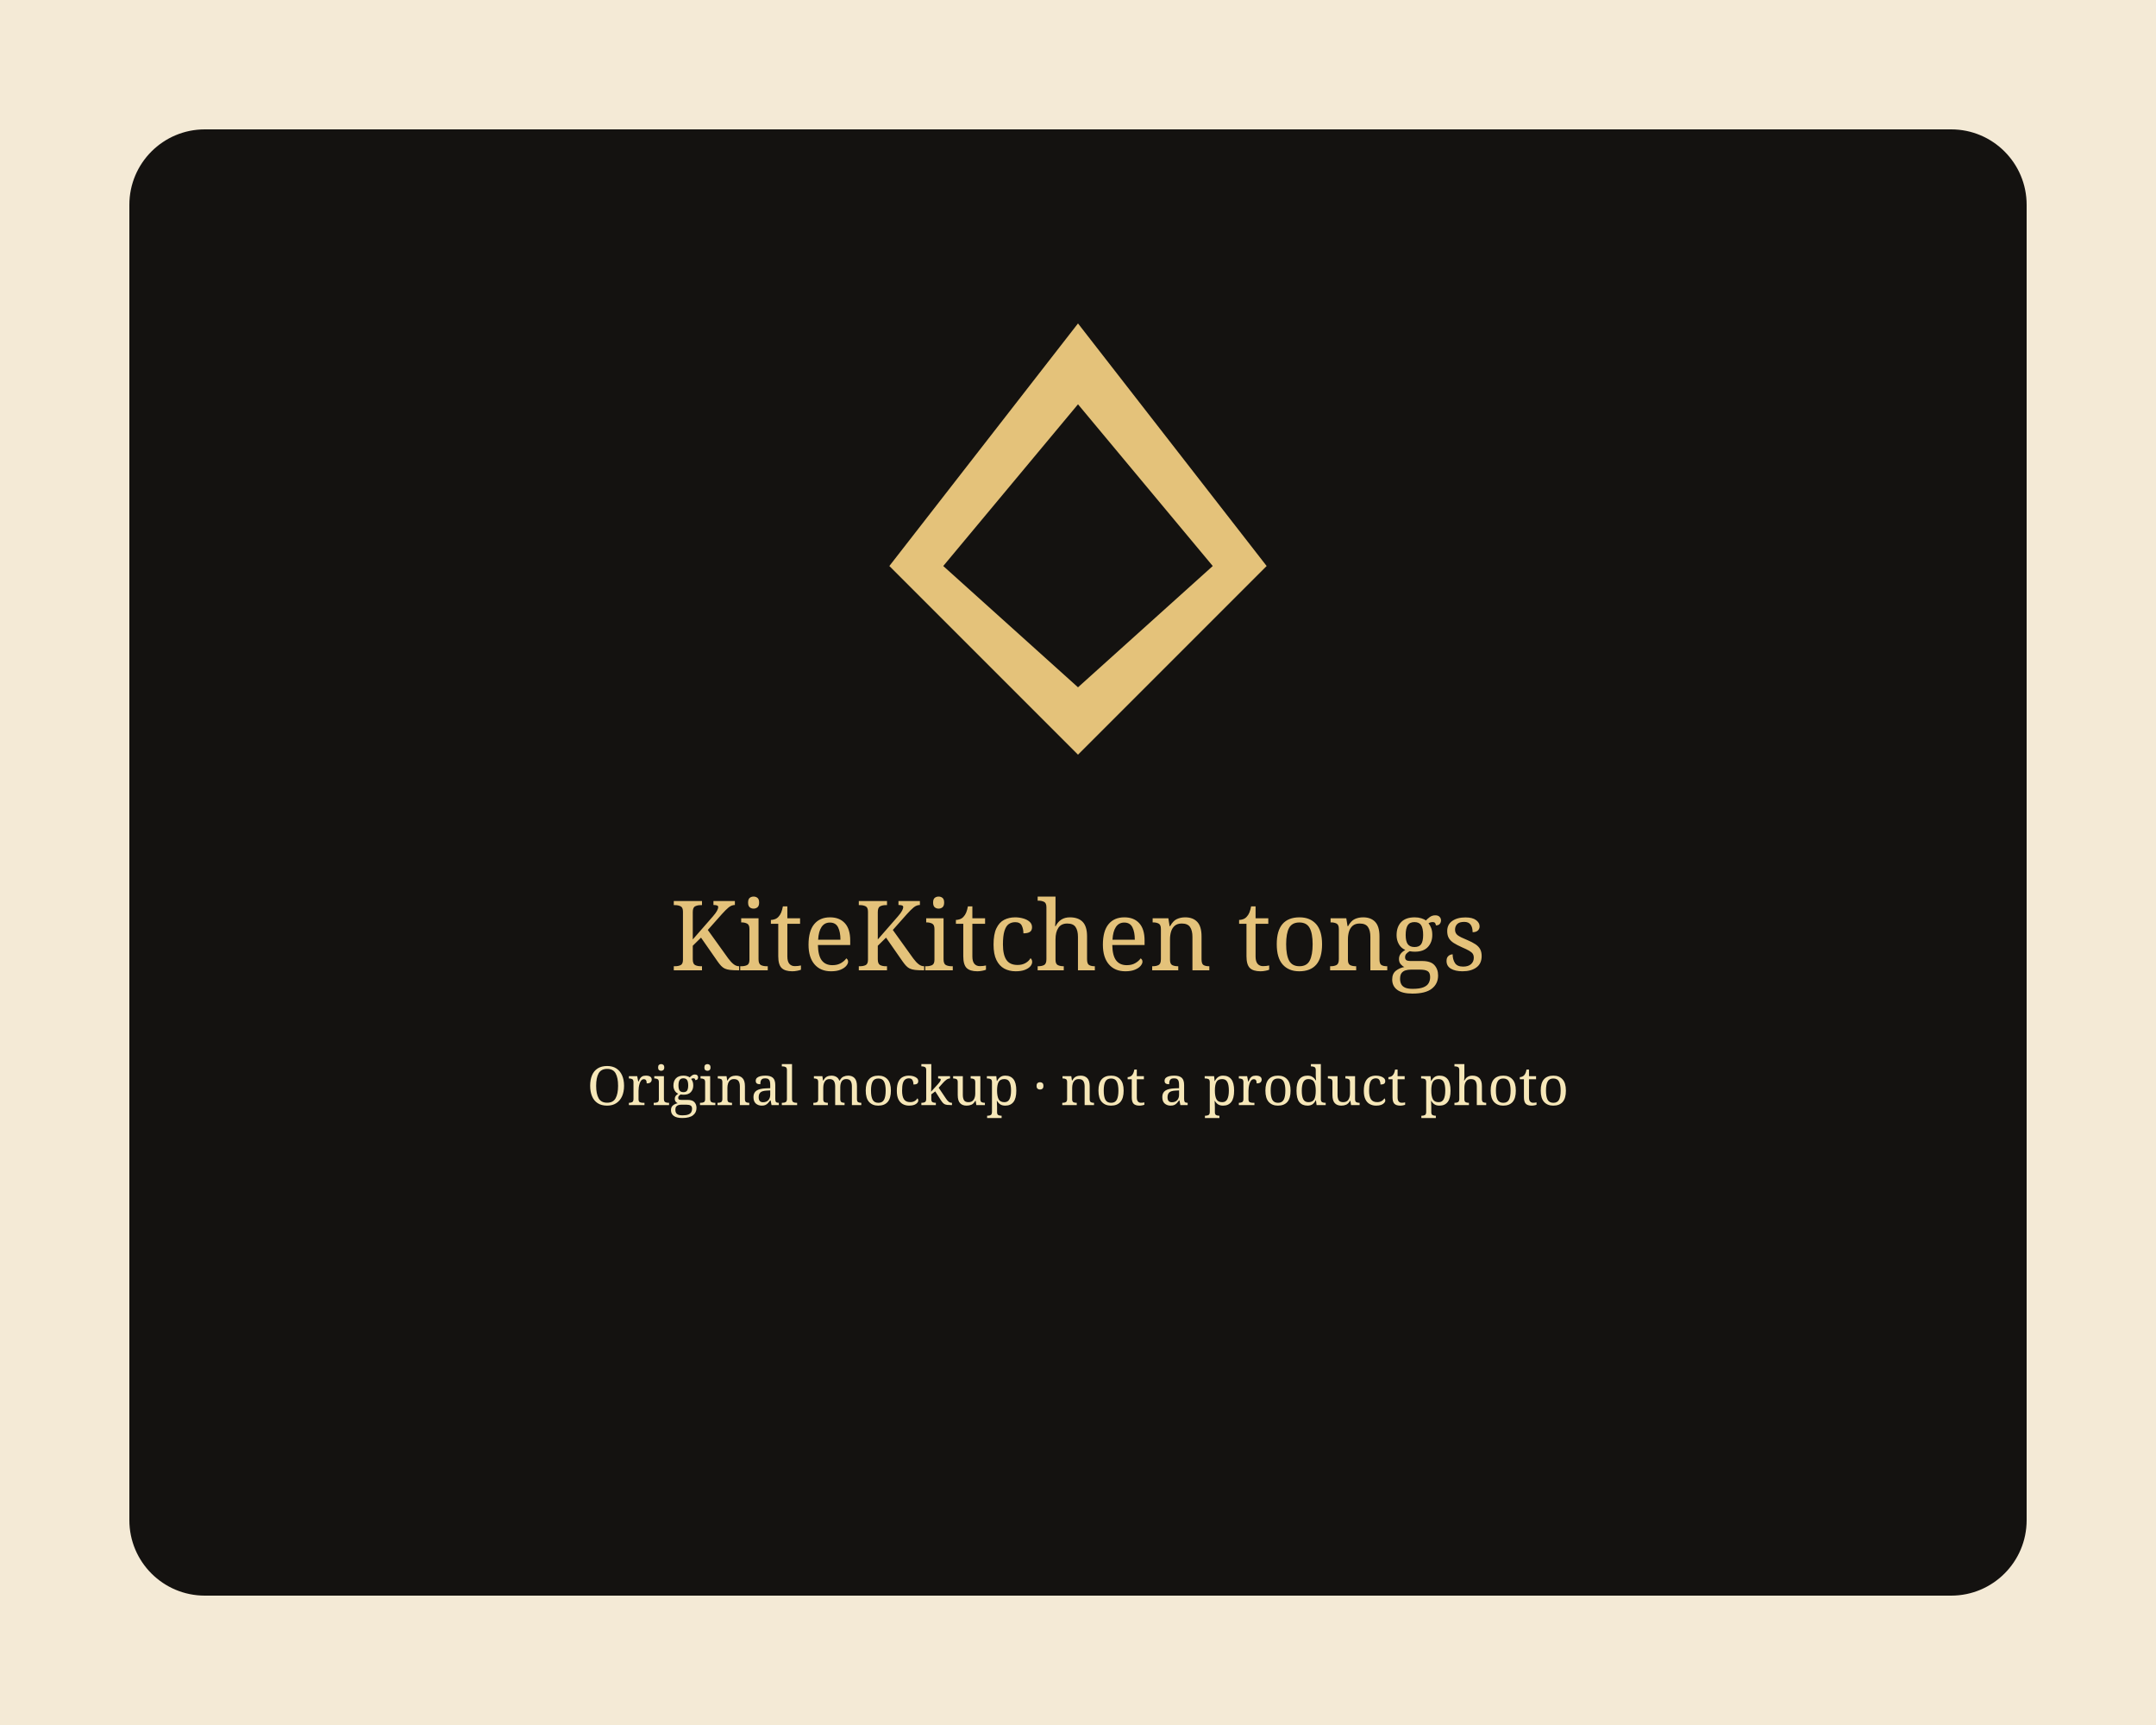
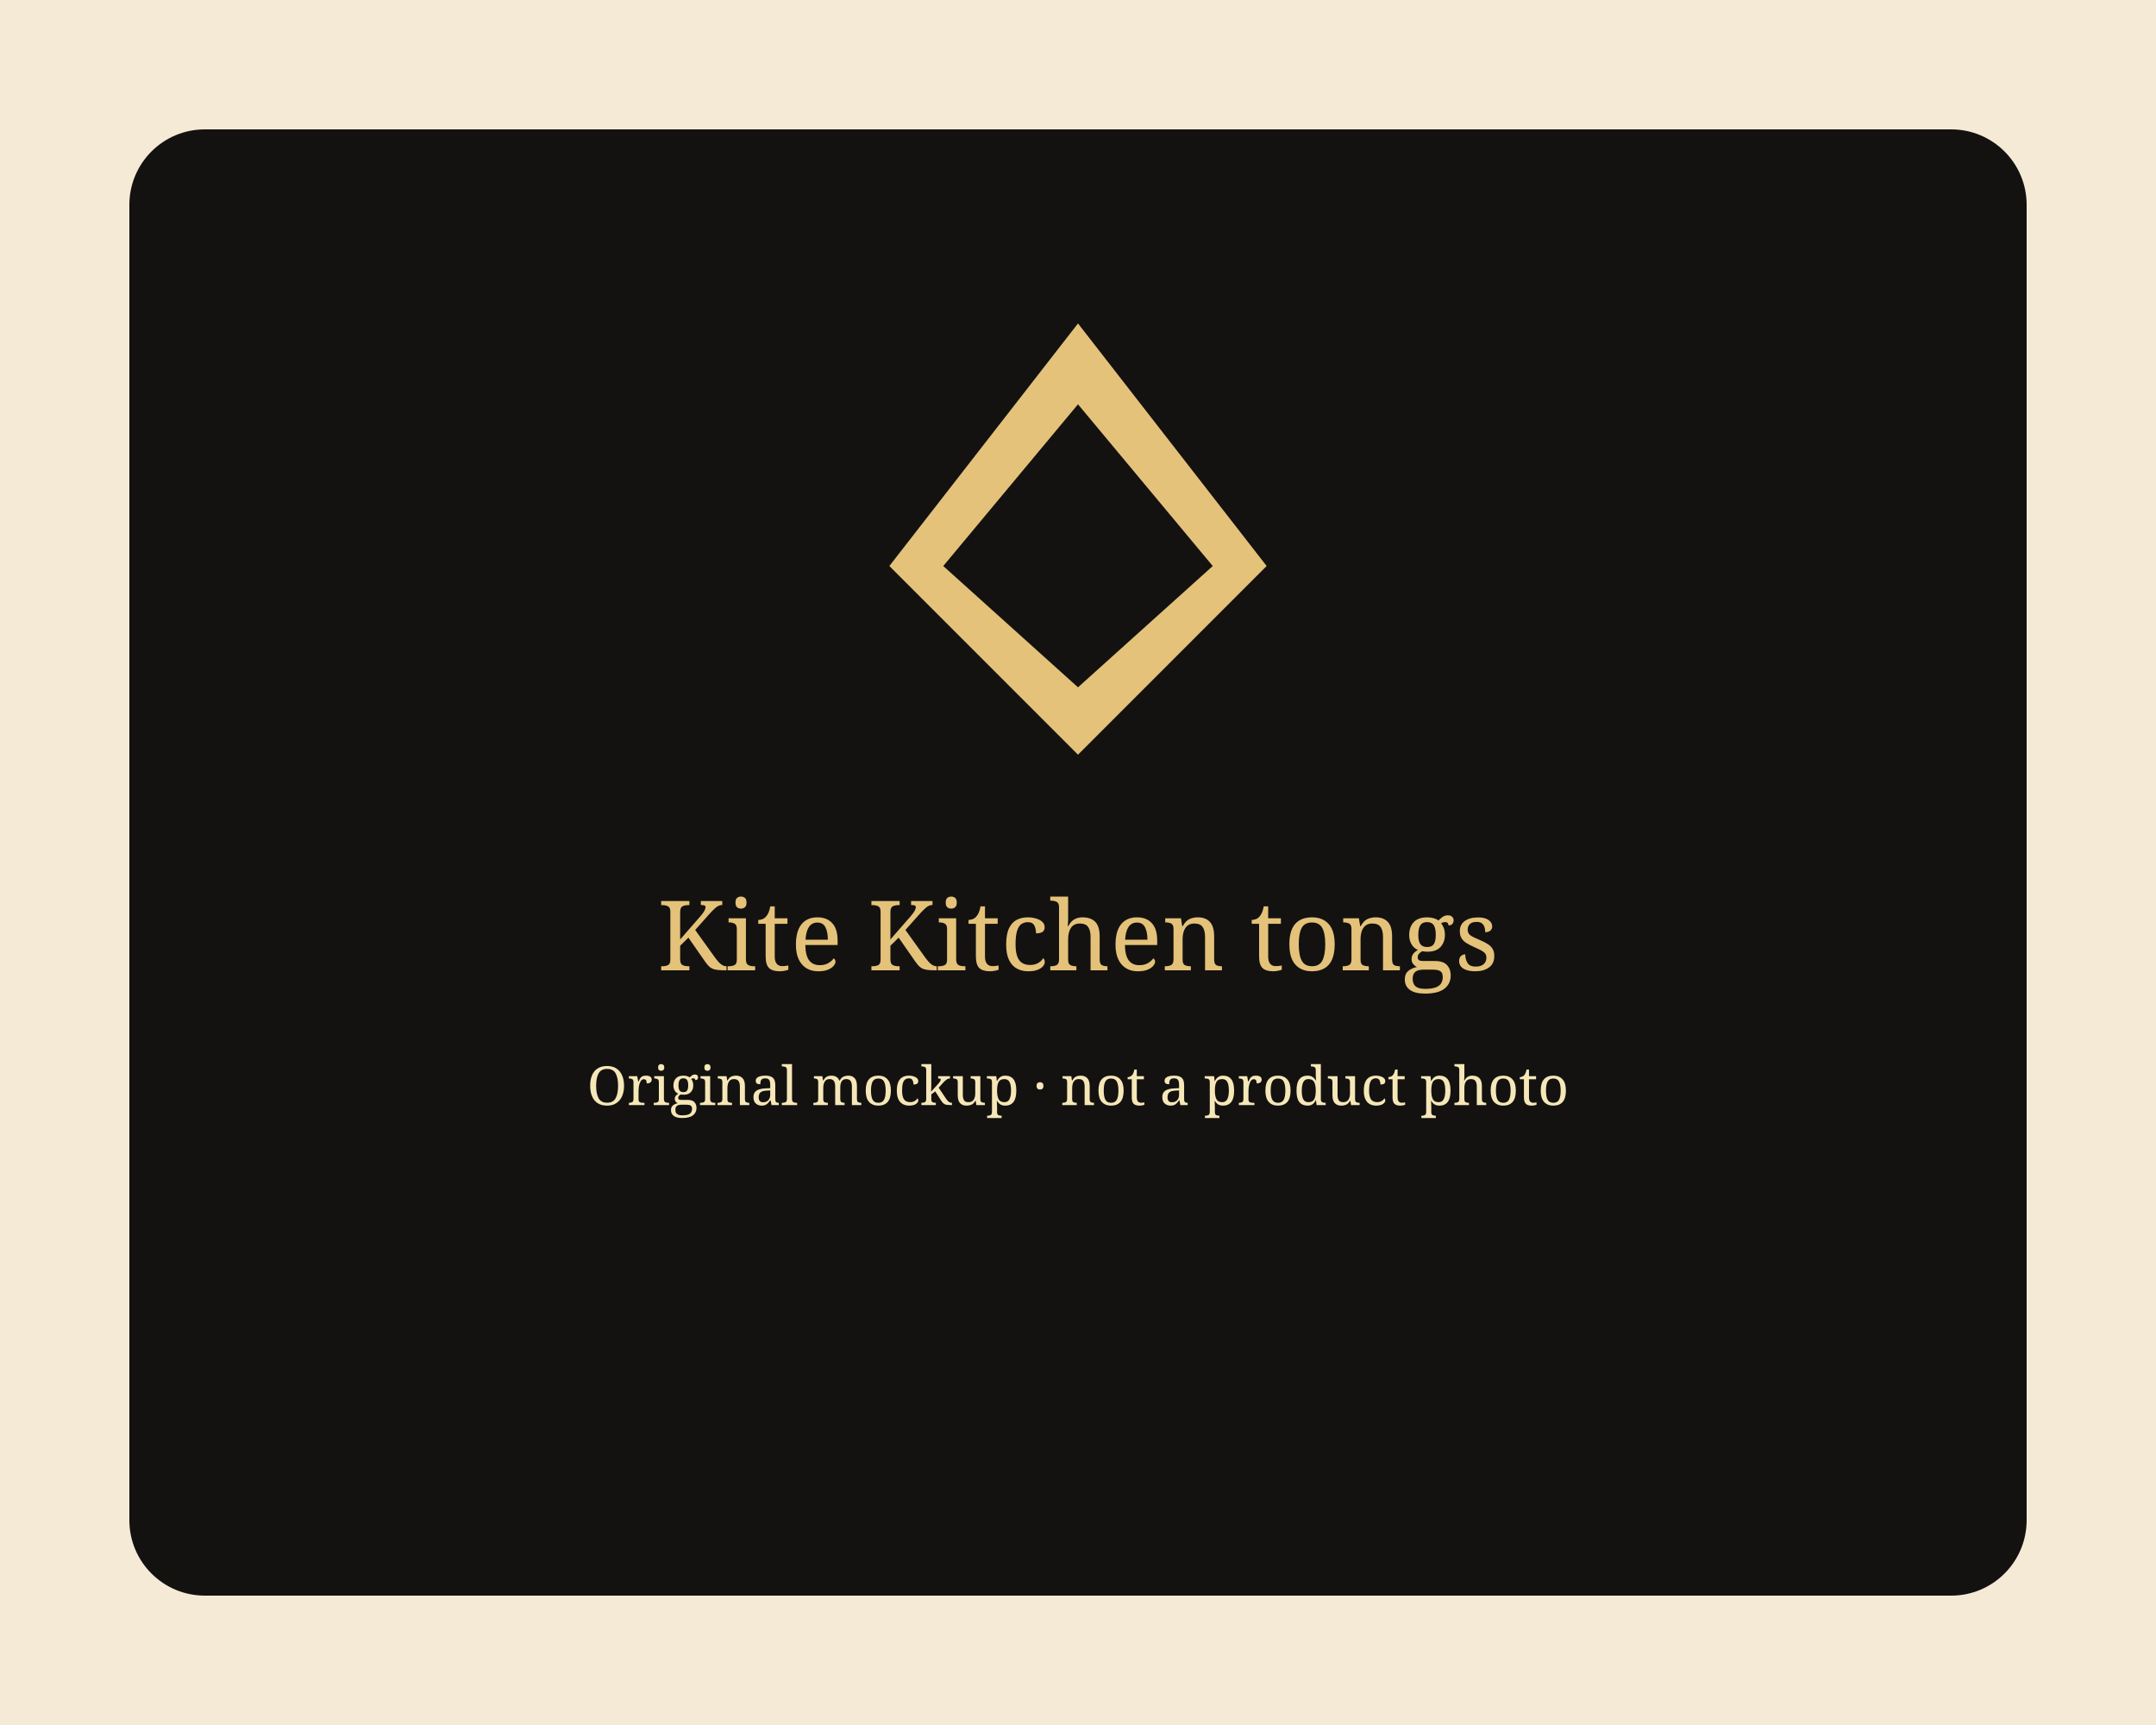
<svg xmlns="http://www.w3.org/2000/svg" viewBox="0 0 800 640" role="img">
  <rect width="800" height="640" fill="#f4ead6" />
  <rect x="48" y="48" width="704" height="544" rx="28" fill="#141210" />
  <path d="M400 120 L470 210 L400 280 L330 210 Z" fill="#e4c27a" />
  <path d="M400 150 L450 210 L400 255 L350 210 Z" fill="#141210" />
-   <text x="400" y="360" text-anchor="middle" fill="#e4c27a" font-family="Georgia, serif" font-size="36">KiteKitchen tongs</text>
+   <text x="400" y="360" text-anchor="middle" fill="#e4c27a" font-family="Georgia, serif" font-size="36">Kite Kitchen tongs</text>
  <text x="400" y="410" text-anchor="middle" fill="#f6e7b8" font-family="Georgia, serif" font-size="20">Original mockup · not a product photo</text>
</svg>
